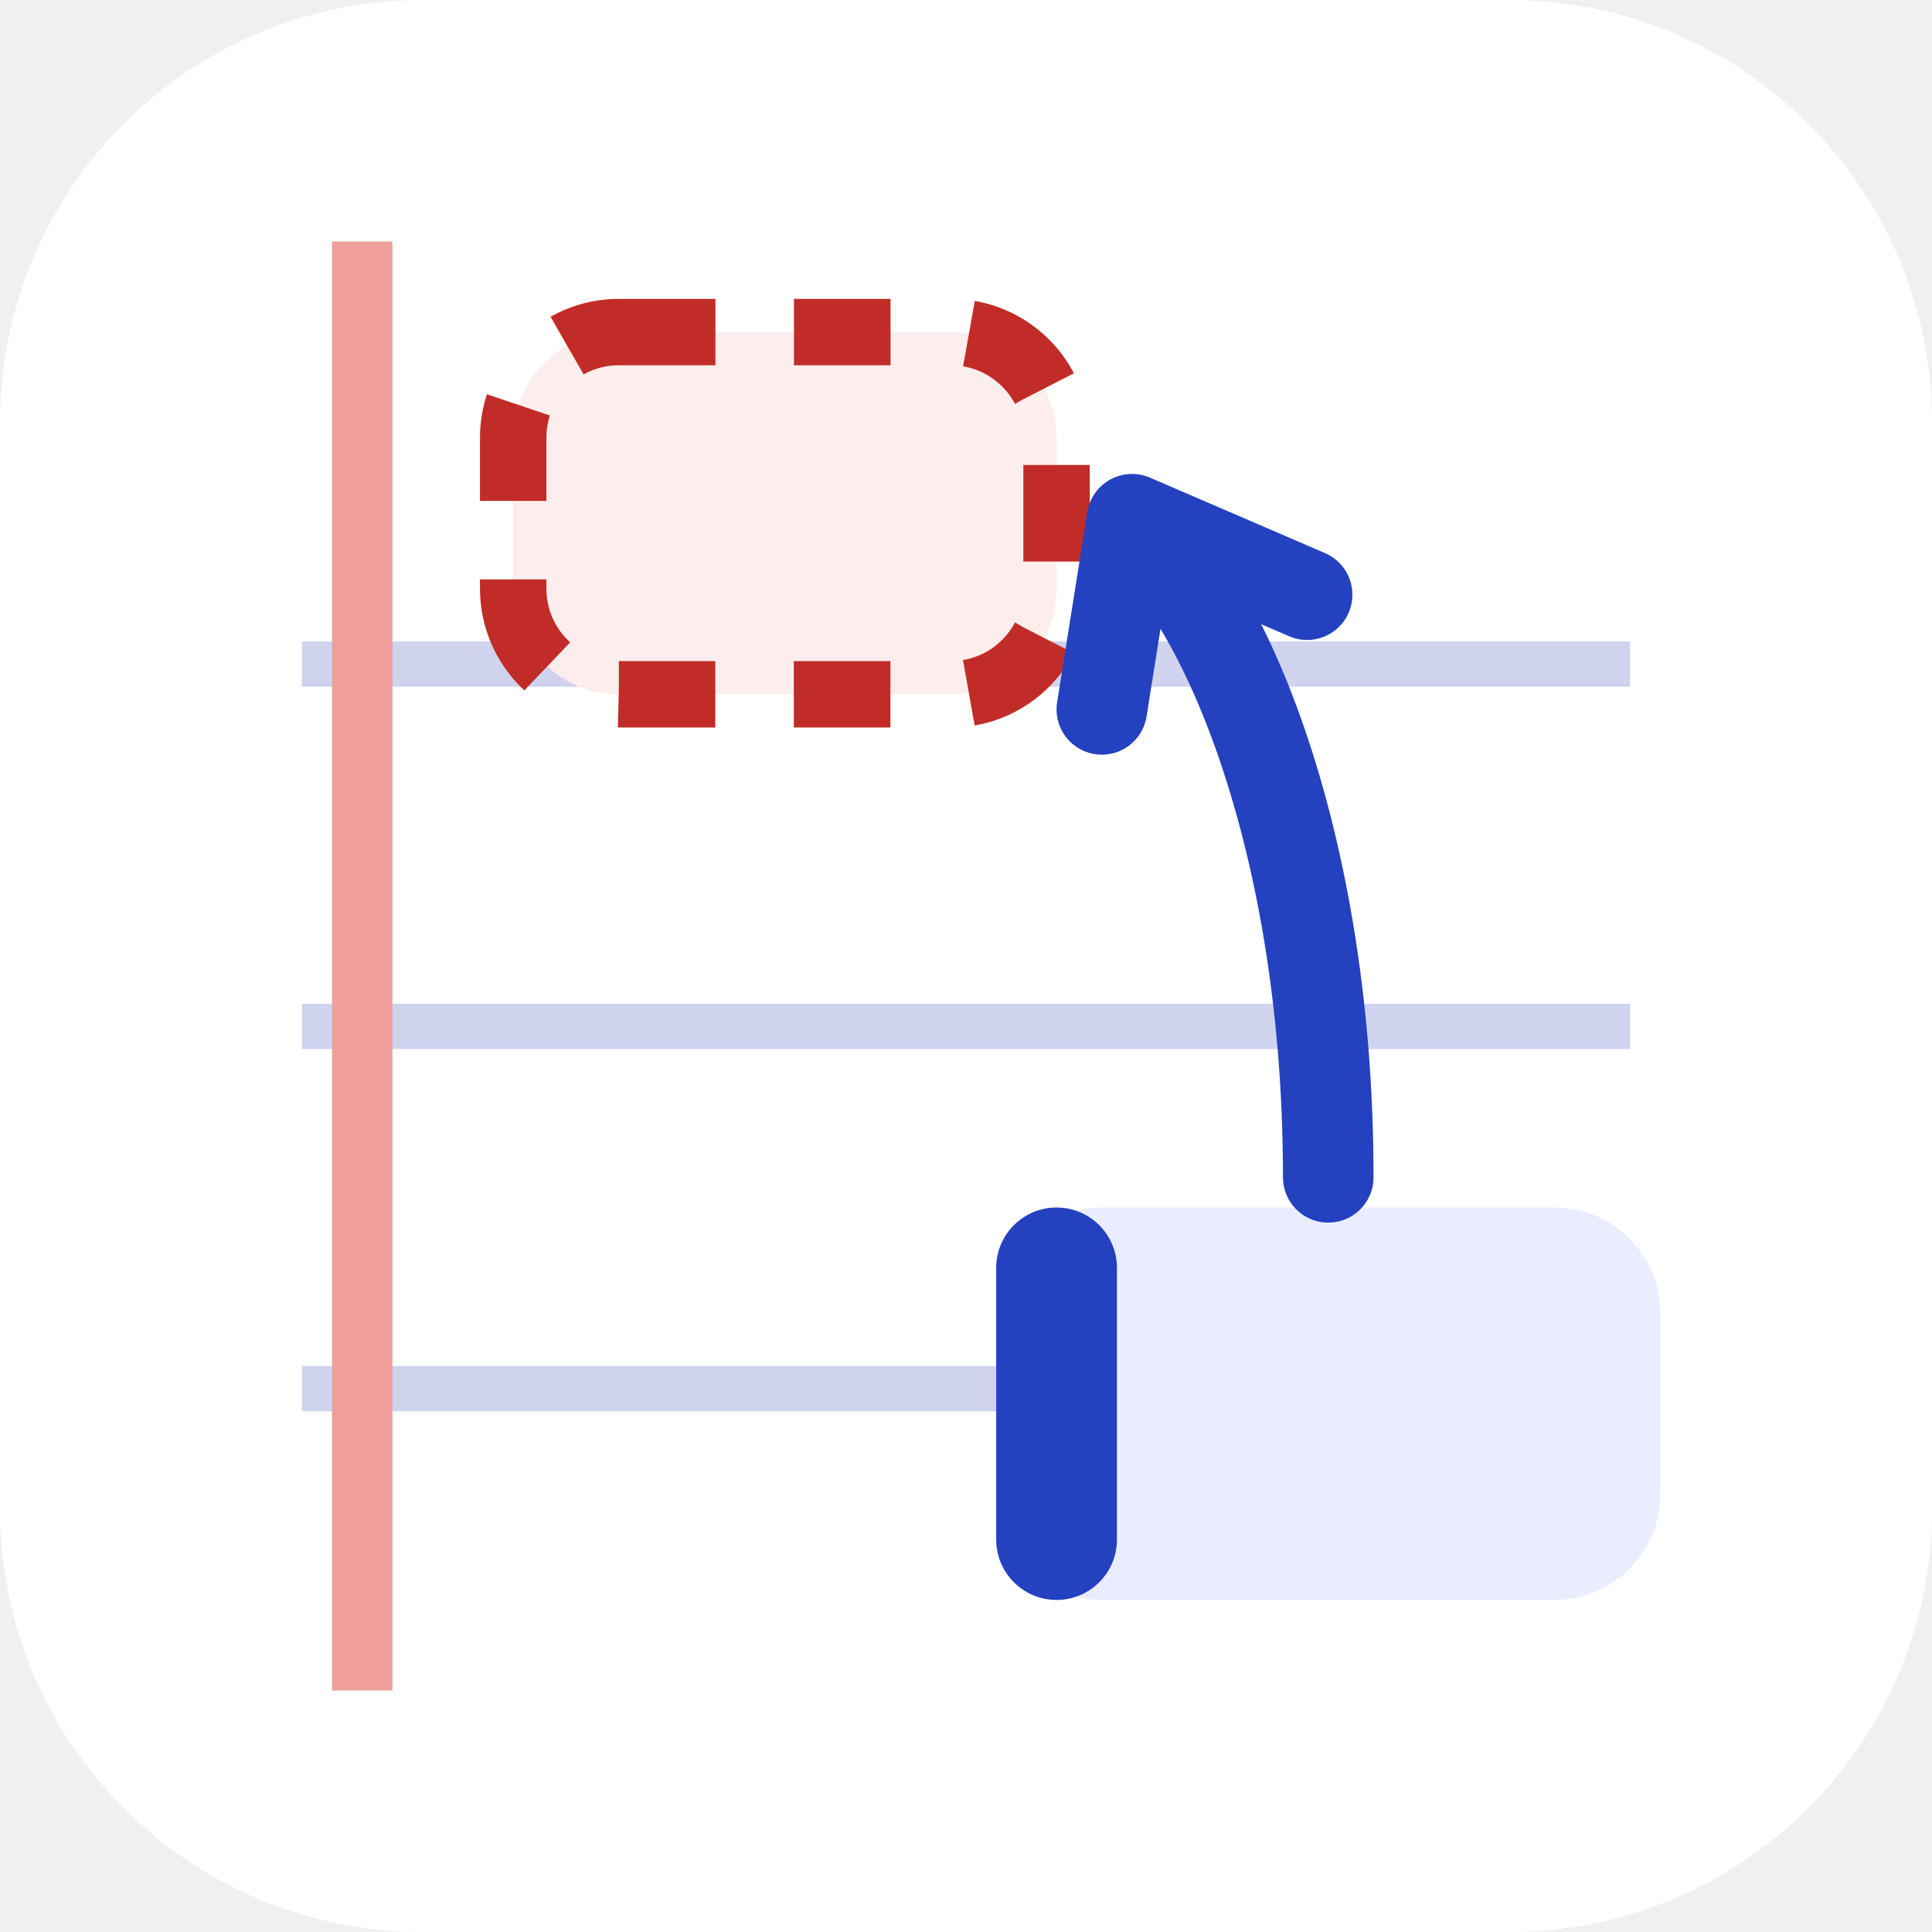
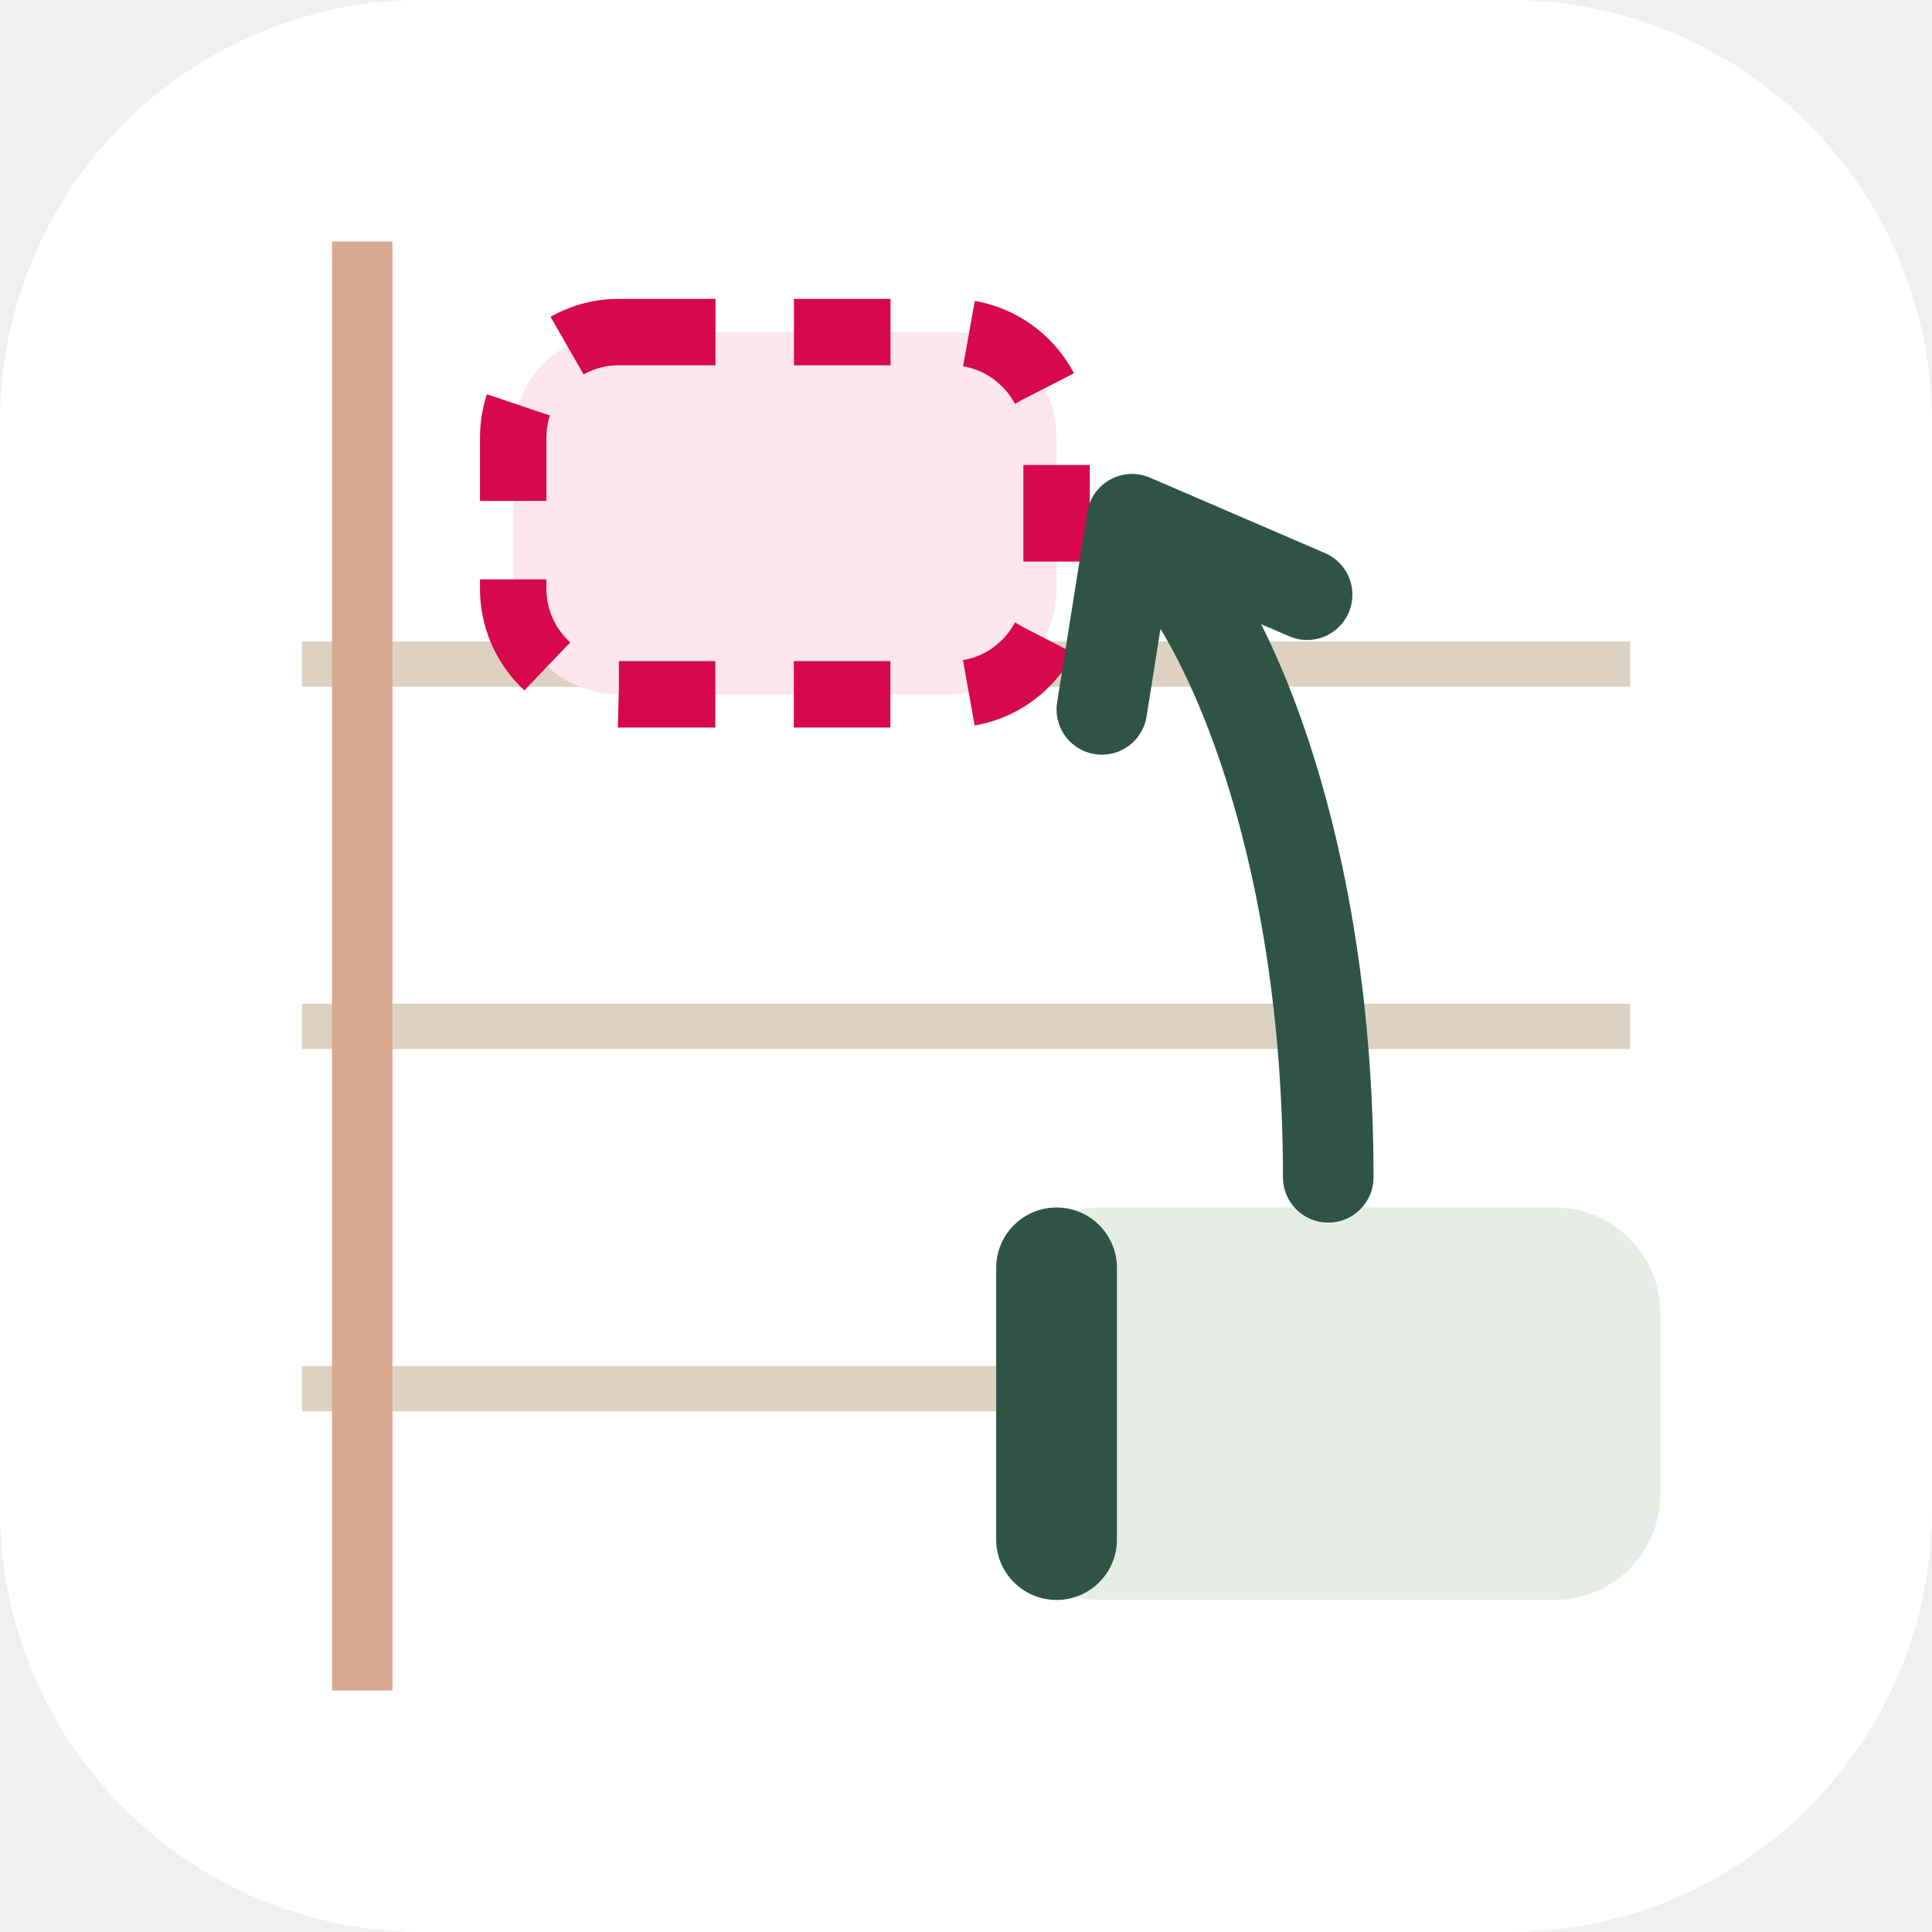
<svg xmlns="http://www.w3.org/2000/svg" viewBox="0 0 64 64">
  <rect width="64" height="64" rx="14" fill="#ffffff" />
-   <path d="M10 22h44M10 34h44M10 46h44" stroke="#cfd3ee" stroke-width="1.5" />
-   <path d="M12 8v48" stroke="#ee9f9b" stroke-width="2" />
-   <rect x="17" y="11" width="18" height="12" rx="3.5" fill="#fdeeed" stroke="#c22c28" stroke-width="2.2" stroke-dasharray="3.2 2.6" />
-   <rect x="33" y="40" width="22" height="13" rx="3.5" fill="#e9edff" />
-   <rect x="33" y="40" width="4" height="13" rx="2" fill="#2441bf" />
-   <path d="M44 39C44 27 40 19 37.5 17.5" fill="none" stroke="#2441bf" stroke-width="3" stroke-linecap="round" />
-   <path d="M36.5 23.5l1-6.3 5.8 2.5" fill="none" stroke="#2441bf" stroke-width="3" stroke-linecap="round" stroke-linejoin="round" />
+   <path d="M10 22h44M10 34h44M10 46h44" stroke="#ddd2c1" stroke-width="1.5" />
+   <path d="M12 8v48" stroke="#dba892" stroke-width="2" />
+   <rect x="17" y="11" width="18" height="12" rx="3.5" fill="#fde6ee" stroke="#d8084c" stroke-width="2.2" stroke-dasharray="3.2 2.6" />
+   <rect x="33" y="40" width="22" height="13" rx="3.5" fill="#e6ede7" />
+   <rect x="33" y="40" width="4" height="13" rx="2" fill="#2f5446" />
+   <path d="M44 39C44 27 40 19 37.5 17.5" fill="none" stroke="#2f5446" stroke-width="3" stroke-linecap="round" />
+   <path d="M36.5 23.5l1-6.3 5.8 2.5" fill="none" stroke="#2f5446" stroke-width="3" stroke-linecap="round" stroke-linejoin="round" />
</svg>
